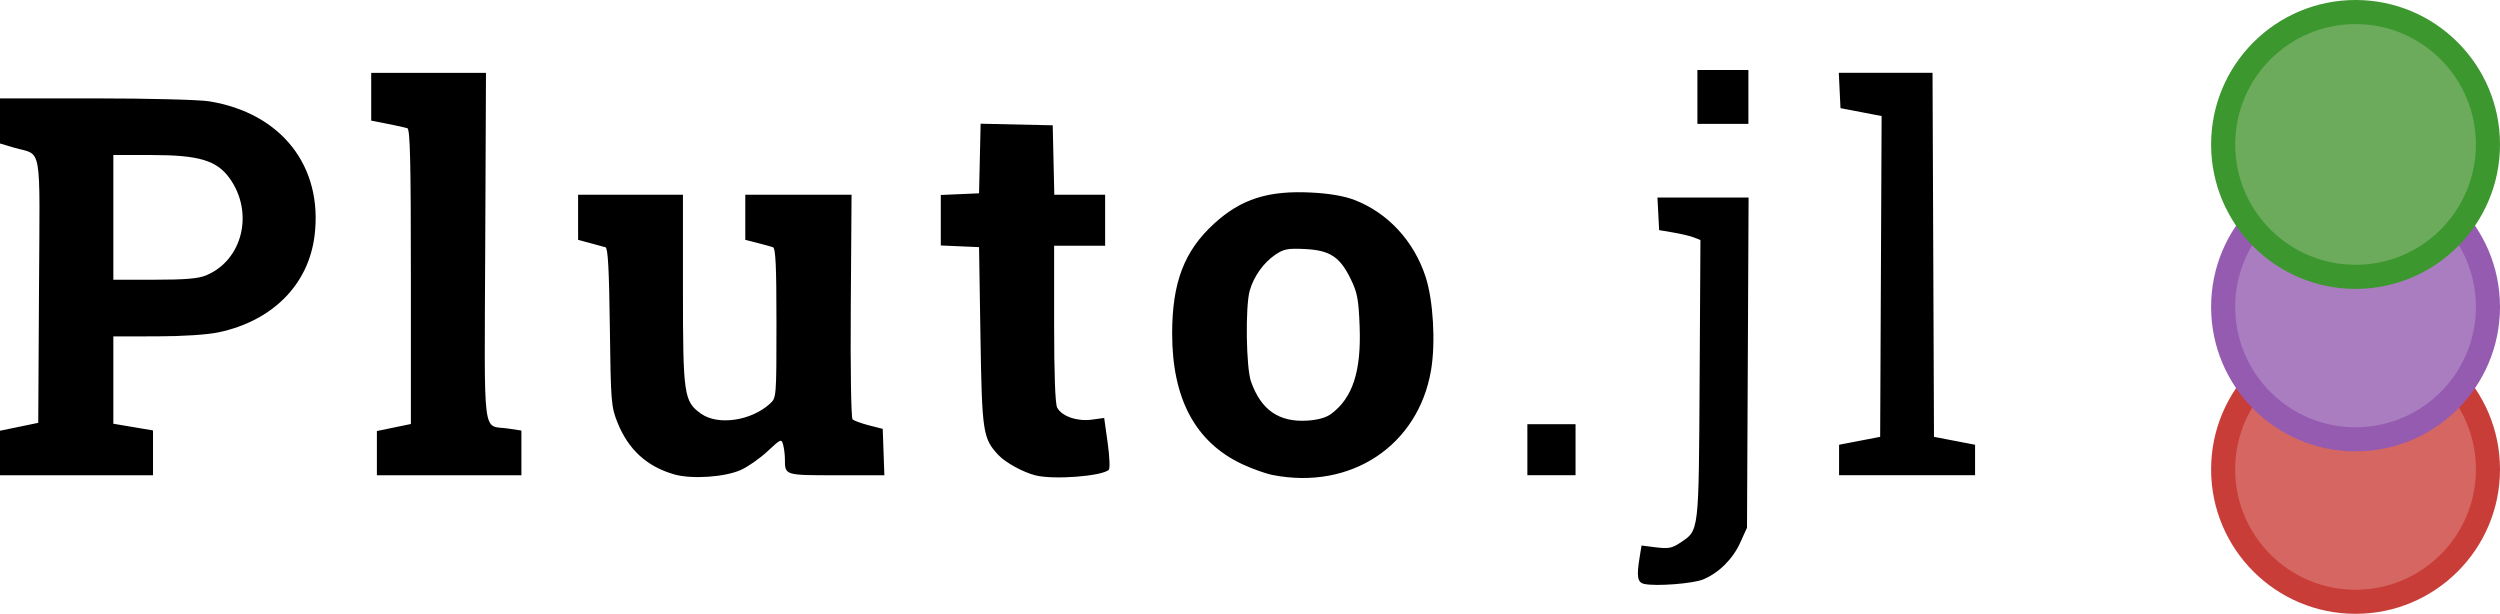
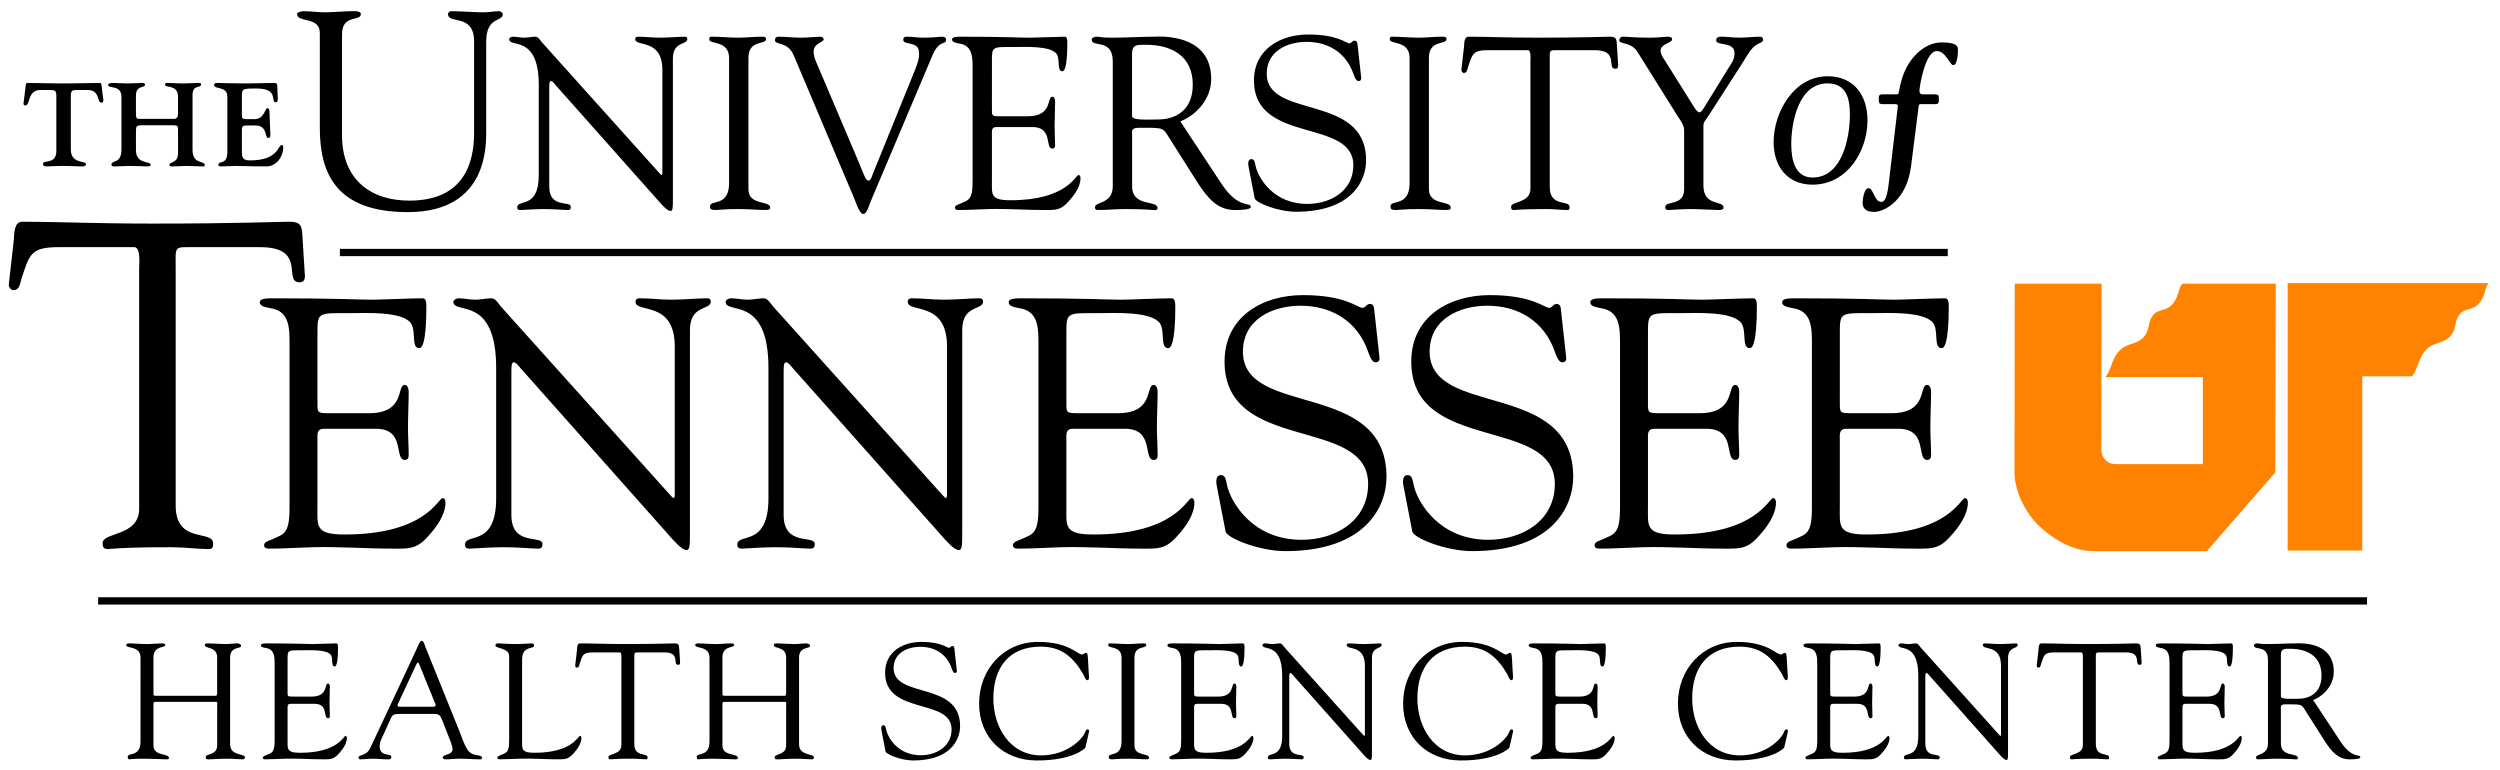
- <svg xmlns="http://www.w3.org/2000/svg" width="233.425mm" height="57.313mm" viewBox="0 0 233.425 57.313" version="1.1" id="svg8">
-   <defs id="defs2" />
-   <g id="layer1" transform="translate(-10.41325,-122.4326)">
-     <path style="fill:#000000;stroke-width:0.265" d="m 163.938,176.955 c -0.645,-0.142 -0.733,-0.679 -0.421,-2.568 l 0.168,-1.018 1.36,0.17 c 1.156,0.144 1.497,0.077 2.276,-0.447 1.744,-1.174 1.703,-0.819 1.786,-15.217 l 0.076,-13.032 -0.605,-0.238 c -0.333,-0.131 -1.2,-0.339 -1.928,-0.462 l -1.323,-0.223 -0.079,-1.521 -0.079,-1.521 h 4.255 4.255 l -0.074,15.412 -0.074,15.412 -0.629,1.391 c -0.691,1.528 -1.995,2.826 -3.448,3.434 -0.955,0.399 -4.426,0.669 -5.514,0.429 z M 73.371,166.727 c -2.551,-0.724 -4.299,-2.324 -5.31,-4.86 -0.583,-1.461 -0.62,-1.934 -0.707,-8.901 -0.067,-5.357 -0.177,-7.381 -0.404,-7.444 -0.172,-0.048 -0.818,-0.224 -1.436,-0.392 l -1.124,-0.305 v -2.106 -2.106 h 4.895 4.895 v 8.858 c 0,9.834 0.089,10.447 1.684,11.584 1.586,1.13 4.681,0.679 6.452,-0.94 0.589,-0.538 0.595,-0.624 0.595,-7.518 0,-5.343 -0.077,-7 -0.331,-7.085 -0.182,-0.061 -0.837,-0.24 -1.455,-0.399 l -1.124,-0.288 v -2.106 -2.106 l 4.961,-1e-4 4.961,-9e-5 -0.072,10.366 c -0.041,5.845 0.031,10.469 0.164,10.602 0.13,0.13 0.817,0.384 1.527,0.565 l 1.291,0.329 0.077,2.166 0.077,2.166 H 88.504 c -4.871,0 -4.797,0.024 -4.805,-1.543 -0.002,-0.388 -0.076,-0.977 -0.165,-1.307 -0.154,-0.576 -0.215,-0.551 -1.46,0.614 -0.715,0.668 -1.841,1.455 -2.503,1.748 -1.512,0.669 -4.574,0.871 -6.2,0.41 z m 33.747,0.095 c -1.159,-0.283 -2.824,-1.195 -3.493,-1.912 -1.439,-1.543 -1.524,-2.106 -1.666,-11.068 l -0.132,-8.334 -1.786,-0.078 -1.786,-0.078 v -2.357 -2.357 l 1.786,-0.078 1.786,-0.078 0.074,-3.249 0.074,-3.249 3.365,0.074 3.365,0.074 0.074,3.241 0.074,3.241 h 2.373 2.373 v 2.381 2.381 h -2.381 -2.381 v 7.293 c 0,4.719 0.101,7.482 0.286,7.828 0.431,0.805 1.871,1.304 3.226,1.118 l 1.162,-0.159 0.324,2.317 c 0.178,1.274 0.228,2.409 0.11,2.522 -0.624,0.6 -5.114,0.948 -6.828,0.529 z m 22.121,-0.038 c -0.639,-0.126 -1.911,-0.579 -2.826,-1.007 -4.38,-2.05 -6.556,-6.1 -6.556,-12.201 0,-4.764 1.124,-7.709 3.916,-10.261 2.524,-2.307 5.057,-3.114 9.106,-2.903 1.687,0.088 3.041,0.323 4.004,0.693 3.115,1.199 5.549,3.831 6.64,7.179 0.712,2.184 0.943,6.128 0.51,8.697 -1.191,7.062 -7.491,11.237 -14.794,9.802 z m 5.465,-5.708 c 2.008,-1.488 2.819,-3.977 2.658,-8.165 -0.098,-2.555 -0.213,-3.161 -0.842,-4.447 -1.006,-2.057 -1.941,-2.665 -4.266,-2.779 -1.599,-0.078 -1.979,-0.005 -2.773,0.534 -1.096,0.744 -2.018,2.043 -2.383,3.359 -0.418,1.505 -0.336,7.182 0.122,8.482 0.932,2.642 2.602,3.805 5.235,3.646 1.003,-0.061 1.773,-0.276 2.249,-0.629 z M 10.413,164.729 v -2.077 l 1.786,-0.37 1.786,-0.37 0.069,-12.359 c 0.078,-14.068 0.346,-12.539 -2.339,-13.337 l -1.302,-0.387 v -2.106 -2.106 l 8.93,0.002 c 4.911,0.001 9.683,0.124 10.603,0.274 6.741,1.094 10.641,6.069 9.837,12.55 -0.567,4.57 -3.923,7.95 -8.951,9.016 -1.073,0.227 -3.349,0.376 -5.801,0.379 l -4.035,0.005 v 4.077 4.077 l 1.852,0.312 1.852,0.312 v 2.093 2.093 H 17.557 10.413 Z M 29.667,148.14 c 3.417,-1.428 4.483,-5.892 2.169,-9.085 -1.197,-1.652 -2.875,-2.147 -7.277,-2.147 h -3.562 v 5.821 5.821 h 3.845 c 2.872,0 4.093,-0.104 4.825,-0.409 z m 15.936,16.602 v -2.064 l 1.587,-0.328 1.587,-0.328 v -13.756 c 0,-10.771 -0.072,-13.78 -0.331,-13.865 -0.182,-0.06 -1.015,-0.243 -1.852,-0.407 l -1.521,-0.299 v -2.23 -2.23 l 5.358,-5e-5 5.358,-4e-5 -0.07,16.26 c -0.079,18.365 -0.302,16.586 2.121,16.949 l 1.257,0.188 v 2.087 2.087 h -6.747 -6.747 z m 107.421,-0.318 v -2.381 h 2.249 2.249 v 2.381 2.381 h -2.249 -2.249 z m 29.104,0.958 v -1.423 l 1.918,-0.369 1.918,-0.369 0.068,-14.977 0.068,-14.977 -1.92,-0.368 -1.92,-0.368 -0.079,-1.649 -0.079,-1.649 h 4.376 4.376 l 0.068,16.994 0.068,16.994 1.918,0.369 1.918,0.369 v 1.423 1.423 h -6.35 -6.35 z m -13.229,-33.899 v -2.514 h 2.381 2.381 v 2.514 2.514 h -2.381 -2.381 z" id="path21" />
-     <g transform="matrix(1.126025,0,0,1.126025,-65.71215,-32.68431)" id="layer1-0">
-       <g transform="matrix(0.6654232,0,0,0.6654232,140.8825,87.13249)" id="g51">
-         <circle style="fill:#d66661;stroke:#c93d39;stroke-width:3" cx="183.41" cy="134.568" r="16.5" id="circle18" />
-         <circle style="fill:#aa7dc0;stroke:#945bb0;stroke-width:3" cx="183.41" cy="114.322" r="16.5" id="circle22" />
-         <circle style="fill:#6bab5b;stroke:#3b972e;stroke-width:3" cx="183.41" cy="94.077" r="16.5" id="circle20" />
-       </g>
-     </g>
+ <svg xmlns="http://www.w3.org/2000/svg" enable-background="new 0 234.5 612 200" xml:space="preserve" height="76.931" viewBox="0 234.5 250 76.931" width="250" version="1.1" y="0px" x="0px">
+   <g transform="matrix(.51547 0 0 .51547 .60442 114.26)">
+     <path d="m442.63 53.691v51.871h14.475v-33.797h9.66c1.213-1.615 1.141-3.195 2.424-4.812 1.58-2.02 3.784-1.315 5.219-3.232 1.011-1.347 0.542-2.705 1.615-4.004 1.166-1.403 2.571-0.512 4.006-2.422 1.1-1.579 0.805-2.796 1.615-3.603h-39.014zm-52.943 0.102-0.047 36.623c-0.008 4.269 2.786 8.438 4.402 10.018 2.017 2.018 6.157 5.246 10.861 5.246h22.049l13.283-15.264 0.08-36.623h-18.098c-0.807 0.807-0.585 2.096-1.686 3.672-1.433 1.91-2.837 1.021-4 2.422-1.073 1.296-0.603 2.656-1.609 4.002-1.436 1.913-3.598 1.208-5.211 3.228-1.288 1.613-1.216 3.19-2.426 4.807h18.898v16.877h-15.668c-1.298 0-2.345 0.142-3.231-0.807-0.68-0.728-0.807-1.427-0.805-2.422l0.059-31.779h-16.854z" transform="translate(0,234.5)" fill="#ff8200" />
+     <path d="m64.77 47.748h311.92-311.92zm-46.902 67.59h440.16-440.16z" transform="translate(0,234.5)" stroke="#000" stroke-width="1.412" fill="none" />
+     <path d="m67.475 0.928c-0.177 0-0.32 0.008-0.389 0.008-1.689 0-3.434 0.215-5.178 0.215-1.471 0-2.836-0.215-4.254-0.215-0.271 0-1.199 0.163-1.199 0.543 0 1.744 4.416 0.437 4.416 3.652v18.375c0 8.397 2.727 16.41 17.064 16.41 15.867 0 15.213-13.466 15.213-16.137v-16.9c0-5.02 3.217-3.819 3.217-5.348 0-0.326-0.434-0.596-0.707-0.596-0.981 0-1.964 0.215-3 0.215-2.126 0-4.251-0.215-6.379-0.215-0.163 0-0.545 0.271-0.545 0.543 0 2.074 5.07-0.217 5.07 5.346v17.664c0 6.435-2.345 13.195-12.596 13.195-7.359 0-13.029-3.982-13.029-12.705v-19.576c0-3.925 3.654-2.396 3.654-3.924 0-0.49-0.83-0.551-1.359-0.551zm185.16 4.527c-5.462 0-10.543 2.899-10.543 8.93 0 12.395 19.279 7.266 19.279 16.432 0 4.987-4.414 7.504-8.924 7.504-6.556 0-9.404-4.938-9.977-7.121-0.237-1-0.237-1.566-0.898-1.566-0.479 0-0.713 0.521-0.527 1.473l1.191 6.123c0.189 0.856 4.513 2.611 8.023 2.611 10.783 0 13.588-5.981 13.588-9.971 0-13.109-19.281-7.883-19.281-16.812 0-4.37 3.988-6.174 7.736-6.174 4.185 0 7.648 2.089 9.07 6.174 0.144 0.424 0.477 1.424 0.996 1.424 0.479 0 0.573-0.333 0.523-0.713l-0.713-6.459c-0.045-0.522-0.283-0.664-0.568-0.664-0.475 0-0.57 0.521-0.998 0.521-0.663 0-2.232-1.711-7.979-1.711zm-29.396 0.406c-0.359 0.008-0.607 0.023-0.701 0.023-2.469 0-5.176 0.189-7.932 0.189-2.423 0-2.181-0.189-3.041-0.189-0.567 0-0.949 0.285-0.949 0.572 0 1.614 4.086-0.333 4.086 4.225v24.174c0 3.608-3.469 2.942-3.469 4.131 0 0.285 0.19 0.521 0.477 0.521 1.804 0 3.608-0.188 5.412-0.188 3.944 0 5.035 0.188 5.465 0.188 0.377 0 0.805 0.096 0.805-0.379 0-1.616-4.939-0.143-4.939-4.227v-10.02c0-0.476-0.282-1.33 1.236-1.33 5.318 0 4.608-0.145 6.316 2.514l5.271 8.315c1.804 2.707 3.657 5.127 7.127 5.127 0.425 0 3.084-0 3.084-0.57 0-1.141-2.328 0.619-5.746-4.607l-7.93-12.014c3.321-1.331 5.984-4.511 5.984-8.217 0-8.019-8.04-8.295-10.557-8.238zm109.52 0.021c-0.521 0-0.998 0.097-0.998 0.715 0 1.138 3.562 0.141 3.562 2.469 0 1.282-0.664 2.089-0.998 2.611l-4.889 7.932c-0.381 0.618-0.669 0.949-0.902 0.949-0.287 0-0.571-0.284-0.951-0.854l-5.744-9.166c-0.287-0.43-0.857-1.188-0.857-1.949 0-1.376 2.231-1.425 2.231-2.231 0-0.428-0.563-0.475-0.902-0.475-0.471 0-1.755 0.189-3.32 0.189-3.233 0-4.131-0.189-5.414-0.189-0.331 0-0.619 0.38-0.619 0.713 0 0.807 2.332 0.238 3.562 2.279l7.928 12.68c0.381 0.573 1.094 1.522 1.094 2.422v11.494c0 3.374-3.658 2.136-3.658 3.465 0 0.523 0.287 0.57 0.713 0.57s2.137-0.188 4.275-0.188c1.756 0 4.512 0.188 5.225 0.188 0.662 0 1.09-0.047 1.09-0.477 0-1.471-3.897-0.139-3.897-4.271v-11.637c0-0.712 0.383-0.948 1.141-2.139l6.648-10.352c0.762-1.186 1.378-2.516 2.662-3.277 0.331-0.191 1.141-0.378 1.141-0.9 0-0.239-0.239-0.572-0.523-0.572-1.374 0-2.754 0.189-4.129 0.189-1.141 0-2.331-0.189-3.469-0.189zm-234.45 0.002c-0.237 0-0.709 0.19-0.709 0.475 0 1.758 5.746-0.998 5.746 8.883v17.525h-0.002c0 6.646-4.178 4.557-4.178 6.219 0 0.237 0.045 0.521 0.615 0.521 0.331 0 2.803-0.188 4.463-0.188 2.328 0 3.659 0.188 4.797 0.188 0.476 0 0.523-0.378 0.523-0.615 0-1.282-4.18 0.379-4.18-3.894v-19.426c0-0.947 0.144-1.09 0.33-1.09 0.336 0 0.906 0.804 1 0.9l20.42 22.988c0.997 1.091 1.474 1.328 1.805 1.328 0.381 0 0.428-0.666 0.428-2.043v-27.496c0-3.466 2.801-2.612 2.801-3.846 0-0.287-0.19-0.43-0.475-0.43-1.14 0-3.184 0.189-4.793 0.189-1.522 0-2.899-0.189-4.326-0.189-0.282 0-0.52 0.142-0.52 0.475 0 1.568 5.271-0.235 5.271 5.984v19.854c0 0.379-0.048 0.52-0.143 0.52-0.096 0-0.283-0.188-0.568-0.52l-22.65-25.22c-0.285-0.333-0.715-1.094-1.236-1.094-0.712 0-1.472 0.189-2.184 0.189-0.761 0-1.471-0.189-2.234-0.189zm38.586 0c-0.379 0-0.473 0.094-0.473 0.521 0 1.043 3.795 0.095 3.846 3.562v24.316h0.002c0 4.702-3.705 3.135-3.705 4.514 0 0.474 0.144 0.709 0.996 0.709 0.667 0 1.663-0.188 4.561-0.188 2.041 0 4.083 0.188 5.176 0.188 0.807 0 0.947-0.141 0.947-0.477 0-1.423-4.225-0.331-4.225-3.559v-25.502c0-3.562 3.42-2.471 3.42-3.611 0-0.379-0.144-0.475-0.904-0.475-1.473 0-2.944 0.189-4.414 0.189-1.758 0-3.471-0.189-5.227-0.189zm37.871 0c-0.473 0-0.713 0.141-0.713 0.617 0 1.092 3.039 0.19 3.039 2.375 0.19 0.997-0.382 2.518-0.662 3.228l-8.268 20.377c-0.235 0.568-0.382 1.326-0.852 1.326-0.524 0-0.858-1.092-1.902-3.609l-8.309-19.564c-0.19-0.429-0.43-1.186-0.43-1.852 0-1.708 1.995-1.758 1.949-2.422 0-0.285-0.381-0.475-0.666-0.475-0.667 0-2.471 0.189-3.754 0.189-1.424 0-2.897-0.189-4.369-0.189-0.426 0-0.66 0.239-0.66 0.666 0 1.043 2.468 0.142 3.656 2.992l11.729 27.734c0.425 0.997 0.998 2.99 1.754 2.99 0.715 0 1.047-1.568 1.568-2.756l11.83-27.971c1.331-3.183 2.66-1.995 2.66-3.041 0-0.427-0.285-0.617-0.807-0.617-0.668 0-1.378 0.189-3.658 0.189-1.044 0-2.089-0.189-3.135-0.189zm10.416 0c-1.376 0-1.662 0.19-1.662 0.572 0 0.568 1.045 0.666 1.424 0.76 2.567 0.379 2.566 2.658 2.566 4.795v21.656c0 2.229-0.096 3.562-1.33 4.133-1.519 0.761-1.998 0.663-2.092 1.23 0 0.381 0.284 0.477 0.711 0.477 1.901 0 3.894-0.14 5.795-0.188 3.611-0.097 7.219 0.188 10.83 0.188 2.091 0 3.134 0.097 4.65-1.613 1.142-1.236 2.375-2.897 2.375-4.606 0-0.096-0.048-0.572-0.381-0.572-0.616 0-2.234 4.893-13.201 4.893-3.988 0-3.609-1.139-3.609-3.941v-8.738c0-0.714-0.143-1.522 0.859-1.522h7.023c3.992 0 2.375 4.182 3.846 4.182 0.337 0 0.529-0.189 0.529-0.619 0-1.282-0.098-2.518-0.098-3.754 0-1.517 0.098-3.131 0.098-4.795 0-0.379-0.147-0.902-0.529-0.902-1.138 0 0.146 3.799-4.793 3.799h-5.129c-1.901 0-1.807 0.002-1.807-1.611l0.002-8.836c0-3.181-0.095-2.99 4.465-2.99 1.898 0 6.838-0.287 8.072 1.326 0.763 1.094-0.001 3.375 1.139 3.375 0.285 0 0.953-0.38 0.953-5.652 0-0.57-0.095-1.045-0.477-1.045-1.471 0-5.84 0.189-6.789 0.189-1.997 0-4.468-0.189-13.441-0.189zm83.73 0c-0.38 0-0.475 0.094-0.475 0.521 0 1.043 3.799 0.095 3.846 3.562v24.316c0 4.702-3.705 3.135-3.705 4.514 0 0.474 0.146 0.709 1 0.709 0.664 0 1.659-0.188 4.559-0.188 2.043 0 4.087 0.188 5.18 0.188 0.806 0 0.945-0.141 0.945-0.477 0-1.423-4.227-0.331-4.227-3.559v-25.502c0-3.562 3.418-2.471 3.418-3.611 0-0.379-0.139-0.475-0.902-0.475-1.471 0-2.94 0.189-4.414 0.189-1.758 0-3.465-0.189-5.225-0.189zm14.793 0c-0.854 0-0.809 1.282-0.854 1.852l-0.521 4.607c0 0.239 0.192 0.572 0.477 0.572 0.617 0 0.664-0.62 0.807-1.096 0.855-2.613 0.95-3.322 3.894-3.322h7.742c0.661 0.049 0.477 1.853 0.477 2.184v24.697h-0.002c0 2.847-3.752 2.374-3.752 3.514 0 0.476 0.138 0.615 0.564 0.615 0.287 0 1.192-0.188 6.51-0.188 1.377 0 2.709 0.188 3.848 0.188 0.476 0 0.426-0.428 0.426-0.57 0-1.474-3.846 0.095-3.846-3.893v-24.221c0-2.517-0.235-2.328 1.898-2.328h6.795c4.844 0 2.276 3.609 4.035 3.609 0.618 0 0.567-0.57 0.521-1.043l-0.238-3.799c-0.048-1.094-0.283-1.379-1.377-1.379-0.949 0-5.321 0.189-13.914 0.189-6.127 0-9.782-0.189-13.49-0.189zm91.809 1.105c-3.475 0-6.499 3.209-7.619 6.758-0.819 2.573-0.554 3.316-1.041 3.316h-2.799c-0.747 0-0.748 0.299-0.748 0.973 0 0.561 0.001 0.934 0.748 0.934h2.461c0.296 0 0.521 0.075 0.484 0.447l-1.791 15.191c-0.375 2.912-0.896 3.322-1.42 3.322-1.38 0-1.455-2.652-2.498-2.652-0.825 0-1.121 2.169-1.121 2.84 0 1.046 0.633 1.756 2.238 1.756 1.791 0 6.31-2.018 7.164-8.922l1.43-11.239c0.035-0.37 0.035-0.744 0.371-0.744h2.844v0.002h0.002c0.745 0 0.744-0.373 0.744-0.934 0-0.674 0.001-0.973-0.744-0.973h-2.504c-0.298 0-0.52-0.295-0.52-0.594 0-1.043 1.149-7.801 3.353-7.801 1.791 0 2.499 2.727 3.211 2.727 0.784 0 0.898-2.131 0.898-2.766 0-0.634 0.22-1.641-3.137-1.641zm-154.36 0.461c4.654 0 9.068 1.945 9.068 7.74 0 5.89-4.555 6.746-6.598 6.746-2.233 0-5.182 0.239-5.182-0.666v-12.064c0-1.85 0.999-1.756 2.711-1.756zm132.22 6.107c-6.555 0-10.469 7.008-10.469 12.777 0 4.691 2.642 8.252 7.557 8.252 6.693 0 10.654-6.446 10.654-12.502 0-4.827-2.635-8.527-7.742-8.527zm-322 1.296c-0.319 0-0.525-0.047-0.525 0.367 0 0.662 2.516-0.16 2.516 2.356v3.225c0 0.502-0.137 1.027-0.801 1.027h-6.791c-0.48 0-0.572-0.296-0.572-0.912v-3.637c0-2.036 1.762-1.372 1.762-2.084 0-0.225-0.208-0.34-0.527-0.34-0.662 0-1.575 0.092-2.947 0.092-1.191 0-1.875-0.092-2.561-0.092-0.437 0-1.125 0.02-1.125 0.365 0 0.869 2.586-0.137 2.586 2.357v10.199c0 2.835-1.941 2.011-1.941 2.926 0 0.299 0.227 0.344 0.5 0.344 1.144 0 2.103-0.092 3.066-0.092 1.646 0 2.402 0.092 3.338 0.092 0.733 0 0.684-0.183 0.684-0.32 0-0.824-2.834 0.001-2.834-2.836v-3.59c0-1.006 0.067-1.234 1.123-1.234h6.104c1.006 0 0.938 0.25 0.938 1.211v4.117c0 2.219-1.668 1.598-1.668 2.398 0 0.161 0.138 0.254 0.455 0.254 1.168 0 2.06-0.092 2.885-0.092 0.936 0 2.285 0.092 3.041 0.092 0.297 0 0.48 0.021 0.48-0.275 0-0.892-2.381-0.045-2.381-2.951v-10.566c0-2.239 1.648-1.254 1.648-2.125 0-0.205-0.091-0.275-0.48-0.275-0.983 0-1.829 0.092-3.022 0.092-1.416 0-2.011-0.092-2.949-0.092zm9.48 0c-0.32 0-0.504 0.184-0.504 0.391 0 0.914 2.584 0.182 2.584 2.238v10.703c0 2.788-1.738 1.556-1.738 2.606 0 0.141 0.139 0.252 0.438 0.252 1.257 0 2.218-0.092 2.928-0.092 1.14 0 2.512 0.092 5.99 0.092 1.875 0 3.223-1.873 3.223-3.658 0-0.435-0.16-0.502-0.252-0.502-0.869 0-0.547 2.996-6.219 2.996-1.646 0-1.553-0.823-1.553-2.244v-2.926c0-1.326-0.092-1.602 0.961-1.602h1.691c2.376 0 1.736 2.426 2.467 2.426 0.549 0 0.412-0.824 0.389-1.123l-0.16-4.067c-0.021-0.619-0.273-0.572-0.434-0.572-0.46 0-0.524 2.103-2.492 2.103h-1.441c-0.981 0-0.98-0.16-0.98-1.143v-3.201h-0.002c0-1.579 0.091-1.6 2.856-1.6 4.413 0 2.631 2.674 3.705 2.674 0.526 0 0.412-0.755 0.389-1.051l-0.09-2.266c0-0.205-0.16-0.434-0.459-0.434-2.011 0-3.589 0.092-5.213 0.092-3.5 0-5.143-0.092-6.082-0.092zm-36.678 0.002c-0.341 0-0.341 0.319-0.365 0.547l-0.367 3.019c-0.045 0.296-0.181 0.799 0.299 0.799 1.028 0 0.341-2.994 2.924-2.994h1.924c0.938 0 1.166 0.112 1.166 1.211v10.609c0 2.724-2.584 1.624-2.584 2.516 0 0.503 0.391 0.482 0.799 0.482 0.915 0 1.672-0.092 3.203-0.092 1.533 0 2.286 0.092 3.201 0.092 0.662 0 1.119 0.07 1.119-0.482 0-0.639-2.926 0.024-2.926-2.787v-10.338c0-1.099 0.229-1.211 1.166-1.211h1.941c2.632-0.092 1.901 2.447 2.812 2.447 0.595 0 0.346-0.89 0.299-1.166l-0.252-2.106c-0.021-0.228-0.021-0.547-0.363-0.547-2.128 0-3.66 0.092-6.998 0.092-3.339 0-4.87-0.092-6.998-0.092zm349.16 0.086c3.587 0 4.367 2.752 4.367 6.031 0 4.526-1.494 12.229-7.236 12.229-3.477 0-4.139-3.551-4.139-6.449 0-4.432 1.499-11.811 7.008-11.811zm-350.21 26.836c-1.614 0-1.522 2.424-1.613 3.5l-0.986 8.699c0 0.446 0.358 1.076 0.896 1.076 1.167 0 1.257-1.165 1.525-2.061 1.614-4.937 1.794-6.283 7.356-6.283h14.621c1.252 0.092 0.896 3.499 0.896 4.127v46.643h0.002c0 5.382-7.086 4.487-7.086 6.641 0 0.896 0.267 1.164 1.074 1.164 0.54 0 2.242-0.361 12.291-0.361 2.599 0 5.112 0.361 7.266 0.361 0.896 0 0.807-0.806 0.807-1.074 0-2.781-7.266 0.179-7.266-7.357v-45.744c0-4.755-0.45-4.396 3.588-4.396h12.824c9.152 0 4.307 6.816 7.625 6.816 1.166 0 1.076-1.075 0.986-1.971l-0.447-7.178c-0.092-2.062-0.541-2.602-2.603-2.602-1.793 0-10.043 0.361-26.281 0.361-11.569 0-18.476-0.361-25.475-0.361zm248.49 14.235c-7.888 0-15.229 4.186-15.229 12.896 0 17.906 27.854 10.496 27.854 23.736 0 7.203-6.378 10.838-12.898 10.838-9.467 0-13.582-7.134-14.402-10.289-0.344-1.441-0.344-2.264-1.305-2.264-0.687 0-1.028 0.755-0.754 2.127l1.713 8.85c0.273 1.232 6.517 3.772 11.592 3.772 15.571 0 19.619-8.644 19.619-14.404 0-18.934-27.854-11.39-27.854-24.285 0-6.312 5.763-8.916 11.182-8.916 6.04 0 11.049 3.014 13.105 8.916 0.206 0.618 0.686 2.061 1.44 2.061 0.688 0 0.824-0.479 0.758-1.029l-1.031-9.332c-0.068-0.753-0.409-0.961-0.82-0.961-0.686 0-0.827 0.756-1.441 0.756-0.961 0-3.225-2.471-11.527-2.471zm36.225 0c-7.889 0-15.23 4.186-15.23 12.896 0 17.906 27.85 10.496 27.85 23.736 0 7.203-6.378 10.838-12.895 10.838-9.467 0-13.584-7.134-14.406-10.289-0.34-1.441-0.34-2.264-1.303-2.264-0.687 0-1.029 0.755-0.754 2.127l1.715 8.85c0.271 1.232 6.514 3.772 11.59 3.772 15.571 0 19.619-8.644 19.619-14.404 0-18.934-27.85-11.39-27.85-24.285 0-6.312 5.763-8.916 11.18-8.916 6.034 0 11.047 3.014 13.102 8.916 0.21 0.618 0.687 2.061 1.44 2.061 0.688 0 0.825-0.479 0.756-1.029l-1.027-9.332c-0.068-0.753-0.412-0.961-0.824-0.961-0.687 0-0.82 0.756-1.439 0.756-0.958 0-3.225-2.471-11.521-2.471zm-200.03 0.617c-0.342 0-1.031 0.275-1.031 0.686 0 2.54 8.301-1.441 8.301 12.828l0.002 25.314c0 9.603-6.037 6.584-6.037 8.984 0 0.344 0.068 0.756 0.893 0.756 0.478 0 4.047-0.275 6.447-0.275 3.363 0 5.282 0.275 6.93 0.275 0.688 0 0.754-0.549 0.754-0.893 0-1.854-6.035 0.55-6.035-5.623v-28.059c0-1.372 0.204-1.576 0.48-1.576 0.48 0 1.298 1.163 1.44 1.303l29.498 33.199c1.44 1.578 2.126 1.924 2.606 1.924 0.552 0 0.617-0.964 0.617-2.951v-39.719c0-5.008 4.047-3.774 4.047-5.557 0-0.411-0.273-0.617-0.684-0.617-1.648 0-4.597 0.273-6.93 0.273-2.194 0-4.186-0.273-6.244-0.273-0.409 0-0.752 0.205-0.752 0.684 0 2.264 7.613-0.344 7.613 8.646v28.672c0 0.549-0.066 0.756-0.205 0.756-0.139 0-0.413-0.275-0.824-0.756l-32.715-36.42c-0.412-0.48-1.027-1.578-1.783-1.578-1.029 0-2.129 0.273-3.156 0.273-1.096 0-2.125-0.273-3.223-0.273zm52.82 0c-0.34 0-1.029 0.275-1.029 0.686 0 2.54 8.303-1.441 8.303 12.828v25.314c0 9.603-6.039 6.584-6.039 8.984 0 0.344 0.07 0.756 0.893 0.756 0.48 0 4.044-0.275 6.449-0.275 3.36 0 5.282 0.275 6.93 0.275 0.686 0 0.754-0.549 0.754-0.893 0-1.854-6.039 0.55-6.039-5.623v-28.059c0-1.372 0.207-1.576 0.48-1.576 0.48 0 1.304 1.163 1.44 1.303l29.498 33.199c1.441 1.578 2.124 1.924 2.606 1.924 0.549 0 0.619-0.964 0.619-2.951v-39.719c0-5.008 4.051-3.774 4.051-5.557 0-0.411-0.274-0.617-0.686-0.617-1.646 0-4.602 0.273-6.932 0.273-2.197 0-4.185-0.273-6.242-0.273-0.412 0-0.756 0.205-0.756 0.684 0 2.264 7.615-0.344 7.615 8.646v28.672c0 0.549-0.07 0.756-0.205 0.756-0.138 0-0.412-0.275-0.826-0.756l-32.71-36.42c-0.411-0.48-1.032-1.578-1.783-1.578-1.029 0-2.128 0.273-3.158 0.273-1.097 0-2.123-0.273-3.223-0.273zm-88.996 0.002c-1.989 0-2.402 0.273-2.402 0.82 0 0.825 1.51 0.963 2.057 1.098 3.705 0.55 3.705 3.843 3.705 6.93v31.281c0 3.225-0.137 5.146-1.92 5.967-2.197 1.099-2.882 0.964-3.018 1.783 0 0.55 0.409 0.688 1.027 0.688 2.744 0 5.626-0.206 8.371-0.275 5.212-0.136 10.425 0.275 15.639 0.275 3.018 0 4.528 0.139 6.723-2.332 1.648-1.783 3.432-4.183 3.432-6.65 0-0.141-0.069-0.826-0.549-0.826-0.892 0-3.224 7.064-19.07 7.064-5.762 0-5.217-1.645-5.217-5.691v-12.623c0-1.029-0.207-2.193 1.236-2.193h10.154c5.759 0 3.429 6.037 5.555 6.037 0.481 0 0.754-0.276 0.754-0.893 0-1.853-0.135-3.638-0.135-5.422 0-2.195 0.135-4.527 0.135-6.926 0-0.549-0.205-1.307-0.754-1.307-1.647 0 0.206 5.488-6.926 5.488h-7.414c-2.741 0-2.606 0.001-2.606-2.332v-12.76h0.002c0-4.594-0.136-4.322 6.449-4.322 2.744 0 9.879-0.411 11.662 1.922 1.099 1.579 0 4.871 1.648 4.871 0.411 0 1.371-0.549 1.371-8.164 0-0.823-0.136-1.508-0.688-1.508-2.126 0-8.437 0.273-9.809 0.273-2.88 0-6.449-0.273-19.414-0.273zm145.29 0c-1.99 0-2.402 0.273-2.402 0.82 0 0.825 1.507 0.963 2.059 1.098 3.702 0.55 3.703 3.843 3.703 6.93v31.281c0 3.225-0.136 5.146-1.922 5.967-2.192 1.099-2.88 0.964-3.018 1.783 0 0.55 0.414 0.688 1.029 0.688 2.745 0 5.623-0.206 8.367-0.275 5.215-0.136 10.429 0.275 15.641 0.275 3.02 0 4.528 0.139 6.725-2.332 1.648-1.783 3.43-4.183 3.43-6.65 0-0.141-0.066-0.826-0.547-0.826-0.892 0-3.227 7.064-19.074 7.064-5.76 0-5.213-1.645-5.213-5.691v-12.623c0-1.029-0.205-2.193 1.236-2.193h10.15c5.762 0 3.431 6.037 5.557 6.037 0.48 0 0.756-0.276 0.756-0.893 0-1.853-0.139-3.638-0.139-5.422 0-2.195 0.139-4.527 0.139-6.926 0-0.549-0.208-1.307-0.756-1.307-1.646 0 0.205 5.488-6.93 5.488h-7.404c-2.744 0-2.609 0.001-2.609-2.332v-12.76c0-4.594-0.136-4.322 6.449-4.322 2.744 0 9.878-0.411 11.662 1.922 1.097 1.579 0 4.871 1.647 4.871 0.411 0 1.377-0.549 1.377-8.164 0-0.823-0.141-1.508-0.693-1.508-2.126 0-8.433 0.273-9.805 0.273-2.882 0-6.449-0.273-19.414-0.273zm112.82 0c-1.987 0-2.398 0.273-2.398 0.82 0 0.825 1.509 0.963 2.059 1.098 3.701 0.55 3.701 3.843 3.701 6.93v31.281c0 3.225-0.136 5.146-1.918 5.967-2.192 1.099-2.882 0.964-3.019 1.783 0 0.55 0.412 0.688 1.029 0.688 2.744 0 5.623-0.206 8.367-0.275 5.213-0.136 10.426 0.275 15.639 0.275 3.021 0 4.532 0.139 6.729-2.332 1.646-1.783 3.43-4.183 3.43-6.65 0-0.141-0.068-0.826-0.549-0.826-0.894 0-3.224 7.064-19.072 7.064-5.762 0-5.213-1.645-5.213-5.691v-12.623c0-1.029-0.206-2.193 1.232-2.193h10.152c5.762 0 3.429 6.037 5.557 6.037 0.479 0 0.758-0.276 0.758-0.893 0-1.853-0.137-3.638-0.137-5.422 0-2.195 0.137-4.527 0.137-6.926 0-0.549-0.21-1.307-0.758-1.307-1.646 0 0.204 5.488-6.93 5.488h-7.408c-2.74 0-2.606 0.001-2.606-2.332v-12.76h0.002c0-4.594-0.137-4.322 6.447-4.322 2.741 0 9.878-0.411 11.658 1.922 1.104 1.579 0 4.871 1.65 4.871 0.411 0 1.373-0.549 1.373-8.164 0-0.823-0.136-1.508-0.688-1.508-2.125 0-8.441 0.273-9.812 0.273-2.88 0-6.447-0.273-19.412-0.273zm37.227 0c-1.991 0-2.402 0.273-2.402 0.82 0 0.825 1.512 0.963 2.059 1.098 3.705 0.55 3.705 3.843 3.705 6.93v31.281c0 3.225-0.138 5.146-1.922 5.967-2.194 1.099-2.879 0.964-3.018 1.783 0 0.55 0.41 0.688 1.025 0.688 2.745 0 5.626-0.206 8.371-0.275 5.212-0.136 10.425 0.275 15.643 0.275 3.019 0 4.527 0.139 6.723-2.332 1.646-1.783 3.434-4.183 3.434-6.65 0-0.141-0.073-0.826-0.553-0.826-0.891 0-3.222 7.064-19.072 7.064-5.76 0-5.215-1.645-5.215-5.691v-12.623c0-1.029-0.205-2.193 1.236-2.193h10.15c5.766 0 3.432 6.037 5.561 6.037 0.479 0 0.756-0.276 0.756-0.893 0-1.853-0.141-3.638-0.141-5.422 0-2.195 0.141-4.527 0.141-6.926 0-0.549-0.206-1.307-0.756-1.307-1.647 0 0.204 5.488-6.936 5.488h-7.402c-2.744 0-2.609 0.001-2.609-2.332l0.002-12.76c0-4.594-0.136-4.322 6.449-4.322 2.744 0 9.883-0.411 11.664 1.922 1.099 1.579 0 4.871 1.647 4.871 0.411 0 1.371-0.549 1.371-8.164 0-0.823-0.141-1.508-0.688-1.508-2.127 0-8.438 0.273-9.811 0.273-2.883 0-6.447-0.273-19.412-0.273zm-266.29 66.437c-0.414 0-0.509 0.51-2.385 4.512l-7.594 16.203c-0.825 1.811-2.318 1.272-2.318 1.938 0 0.191 0.096 0.35 0.287 0.35 0.825 0 1.682-0.123 2.541-0.123 0.889 0 1.779 0.123 2.668 0.123 0.411 0 0.857 0.099 0.857-0.475 0-0.826-2.256 0.125-2.256-2.098 0-0.414 0.129-0.889 0.223-1.113l2.033-4.447c0.317-0.667 0.89-0.668 1.494-0.668h6.99c0.889 0 1.079 0.48 1.397 1.211l1.02 2.602c0.317 0.859 0.982 2.322 0.982 3.018 0 1.209-1.908 0.892-1.908 1.654 0 0.316 0.508 0.314 0.699 0.314 0.859 0 1.716-0.123 2.576-0.123 1.301 0 2.605 0.123 3.906 0.123 0.225 0 0.443-0 0.443-0.285 0-0.795-1.843-0.093-2.797-1.557-0.729-1.11-1.11-2.444-1.588-3.623l-6.604-16.35c-0.094-0.252-0.317-1.174-0.666-1.174zm96.904 0.223c-3.654 0-7.053 1.939-7.053 5.975 0 8.291 12.9 4.859 12.9 10.992 0 3.336-2.957 5.019-5.975 5.019-4.385 0-6.291-3.305-6.672-4.768-0.161-0.666-0.161-1.045-0.604-1.045-0.318 0-0.476 0.346-0.35 0.982l0.793 4.098c0.129 0.572 3.021 1.748 5.371 1.748 7.212 0 9.088-4.002 9.088-6.672 0-8.768-12.898-5.274-12.898-11.248 0-2.921 2.668-4.131 5.178-4.131 2.797 0 5.116 1.399 6.07 4.131 0.094 0.286 0.317 0.953 0.666 0.953 0.317 0 0.38-0.221 0.348-0.477l-0.477-4.32c-0.03-0.35-0.188-0.443-0.379-0.443-0.32 0-0.383 0.348-0.668 0.348-0.446 0-1.495-1.143-5.34-1.143zm22.621 0c-6.702 0.002-11.436 5.369-11.436 11.945 0 6.578 4.671 11.057 11.184 11.057 7.147 0 9.405-2.383 9.438-2.51l0.729-3.18c0.03-0.155-0.126-0.348-0.287-0.348-0.191 0-0.381 0.191-0.443 0.414-0.476 1.459-3.59 4.637-8.58 4.637-6.1 0-9.275-5.527-9.275-11.057 0-5.907 2.985-10.037 9.18-10.037 4.098 0 6.355 2.063 8.324 5.465 0.127 0.221 0.351 1.045 0.732 1.045 0.54 0 0.252-1.046 0.188-2.731-0.092-2.064-0.092-2.574-0.443-2.574-0.317 0-0.508 0.32-0.764 0.32-0.919 0-2.571-2.447-8.545-2.447zm82.258 0c-6.704 0.002-11.439 5.369-11.439 11.945 0 6.578 4.673 11.057 11.184 11.057 7.15 0 9.405-2.383 9.438-2.51l0.732-3.18c0.031-0.155-0.127-0.348-0.285-0.348-0.189 0-0.383 0.191-0.447 0.414-0.475 1.459-3.589 4.637-8.574 4.637-6.102 0-9.279-5.527-9.279-11.057 0-5.907 2.989-10.037 9.184-10.037 4.102 0 6.354 2.063 8.324 5.465 0.126 0.221 0.349 1.045 0.729 1.045 0.54 0 0.257-1.046 0.191-2.731-0.098-2.064-0.098-2.574-0.443-2.574-0.316 0-0.509 0.32-0.764 0.32-0.922 0-2.574-2.447-8.549-2.447zm53.316 0c-6.71 0.002-11.441 5.369-11.441 11.945 0 6.578 4.668 11.057 11.186 11.057 7.146 0 9.404-2.383 9.436-2.51l0.732-3.18c0.029-0.155-0.13-0.348-0.287-0.348-0.191 0-0.381 0.191-0.445 0.414-0.477 1.459-3.589 4.637-8.578 4.637-6.102 0-9.277-5.527-9.277-11.057 0-5.907 2.986-10.037 9.186-10.037 4.098 0 6.354 2.063 8.324 5.465 0.126 0.221 0.348 1.045 0.729 1.045 0.542 0 0.254-1.046 0.189-2.731-0.095-2.064-0.095-2.574-0.445-2.574-0.317 0-0.507 0.32-0.76 0.32-0.922 0-2.575-2.447-8.547-2.447zm108.74 0.273c-0.241 0.005-0.405 0.016-0.469 0.016-1.65 0-3.467 0.125-5.307 0.125-1.621 0-1.463-0.125-2.035-0.125-0.381 0-0.637 0.19-0.637 0.379 0 1.081 2.732-0.224 2.732 2.826v16.172c0 2.416-2.316 1.969-2.316 2.764 0 0.191 0.127 0.35 0.318 0.35 1.204 0 2.411-0.123 3.619-0.123 2.637 0 3.366 0.123 3.65 0.123 0.256 0 0.543 0.063 0.543-0.252 0-1.08-3.305-0.099-3.305-2.828v-6.705c0-0.315-0.191-0.887 0.824-0.887 3.56 0 3.084-0.097 4.225 1.682l3.529 5.559c1.209 1.812 2.444 3.434 4.766 3.434 0.286 0 2.064 0 2.064-0.379 0-0.767-1.557 0.409-3.844-3.082l-5.305-8.041c2.223-0.889 4.004-3.019 4.004-5.496 0-5.365-5.374-5.548-7.059-5.51zm-405.41 0.016c-0.478 0-0.541 0.156-0.541 0.348 0 0.732 2.385 0.189 2.385 2.383v6.514c0 0.126 0.063 0.922-0.256 0.922h-11.623c-0.478 0-0.479-0.125-0.479-0.57v-6.863c0-2.383 2.287-1.78 2.287-2.414 0-0.127-0.063-0.316-0.604-0.316-0.985 0-1.969 0.127-2.955 0.127-1.174 0-2.318-0.127-3.494-0.127-0.253 0-0.508 0.062-0.508 0.348 0 0.699 2.733 0.064 2.766 2.383l-0.002 16.264c0 3.143-2.478 2.098-2.478 3.019 0 0.316 0.095 0.475 0.35 0.475 0.127 0 0.478-0.123 2.732-0.123 1.685 0 4.002 0.123 4.418 0.123 0.285 0 0.508-0.095 0.508-0.252 0-0.986-3.019-0.285-3.019-2.445v-7.91c0-0.352-0.001-0.543 0.381-0.543h11.723c0.381 0 0.256 0.288 0.256 0.797v7.623c0 2.004-2.225 1.559-2.225 2.322 0 0.508 0.475 0.408 0.762 0.408 0.602 0 1.491-0.123 3.525-0.123 1.145 0 2.131 0.123 2.988 0.123 0.223 0 0.35-0.284 0.35-0.379 0-0.795-2.891-0.223-2.891-2.543v-16.838c0-2.193 2.127-1.65 2.127-2.223 0-0.19-0.063-0.508-0.891-0.508-0.634 0-1.11 0.127-2.285 0.127-0.604 0-2.259-0.127-3.307-0.127zm11.441 0c-0.921 0-1.113 0.126-1.113 0.379 0 0.382 0.7 0.445 0.953 0.51 1.717 0.253 1.717 1.779 1.717 3.207v14.49c0 1.494-0.065 2.381-0.891 2.762-1.019 0.51-1.335 0.447-1.4 0.828 0 0.252 0.192 0.314 0.479 0.314 1.271 0 2.607-0.095 3.877-0.123 2.414-0.068 4.83 0.123 7.246 0.123 1.397 0 2.093 0.063 3.109-1.08 0.763-0.826 1.592-1.936 1.592-3.078 0-0.064-0.036-0.383-0.256-0.383-0.414 0-1.494 3.272-8.832 3.272-2.668 0-2.416-0.764-2.416-2.635v-5.85c0-0.473-0.097-1.014 0.572-1.014h4.703c2.669 0 1.588 2.795 2.572 2.795 0.225 0 0.352-0.129 0.352-0.414 0-0.856-0.064-1.684-0.064-2.508 0-1.02 0.064-2.1 0.064-3.209 0-0.254-0.097-0.605-0.352-0.605-0.761 0 0.097 2.541-3.207 2.541h-3.432c-1.271 0-1.209 0.001-1.209-1.078v-5.91c0-2.129-0.062-2.002 2.988-2.002 1.271 0 4.577-0.19 5.402 0.891 0.507 0.73-0.001 2.254 0.762 2.254 0.19 0 0.635-0.252 0.635-3.777 0-0.382-0.061-0.699-0.316-0.699-0.986 0-3.91 0.127-4.545 0.127-1.334 0-2.987-0.127-8.99-0.127zm45.018 0c-0.411 0-0.633 0.06-0.633 0.41 0 0.635 2.666 0.413 2.666 2.066v16.107c0 1.494-0.064 2.381-0.889 2.762-1.018 0.51-1.334 0.447-1.398 0.828 0 0.252 0.19 0.314 0.479 0.314 1.271 0 2.606-0.095 3.877-0.123 2.413-0.068 4.829 0.123 7.244 0.123 1.398 0 2.097 0.063 3.113-1.08 0.763-0.826 1.588-1.938 1.588-3.08 0-0.064-0.033-0.381-0.254-0.381-0.414 0-1.495 3.272-8.834 3.272-2.668 0-2.414-0.764-2.414-2.635v-15.441c0-2.765 2.318-1.971 2.318-2.701 0-0.382-0.19-0.441-0.602-0.441-0.478 0-1.242 0.125-3.051 0.125-1.559 0-2.542-0.125-3.211-0.125zm15.768 0c-0.572 0-0.542 0.853-0.572 1.236l-0.352 3.084c0 0.156 0.129 0.383 0.32 0.383 0.414 0 0.442-0.416 0.539-0.734 0.572-1.746 0.635-2.225 2.607-2.225h5.178c0.444 0.033 0.316 1.242 0.316 1.463v16.521c0 1.904-2.51 1.589-2.51 2.353 0 0.315 0.094 0.408 0.381 0.408 0.188 0 0.794-0.123 4.352-0.123 0.921 0 1.812 0.123 2.574 0.123 0.32 0 0.287-0.285 0.287-0.379 0-0.986-2.574 0.064-2.574-2.606v-16.203c0-1.685-0.158-1.559 1.27-1.559h4.545c3.241 0 1.524 2.416 2.699 2.416 0.414 0 0.384-0.382 0.352-0.699l-0.162-2.541c-0.03-0.729-0.189-0.92-0.918-0.92-0.637 0-3.561 0.127-9.309 0.127-4.1 0-6.548-0.127-9.023-0.127zm38.154 0c-0.479 0-0.543 0.156-0.543 0.348 0 0.732 2.387 0.189 2.387 2.383v6.514c0 0.126 0.062 0.922-0.254 0.922h-11.627c-0.478 0-0.477-0.125-0.477-0.57v-6.863c0-2.383 2.287-1.78 2.287-2.414 0-0.127-0.066-0.316-0.604-0.316-0.986 0-1.969 0.127-2.955 0.127-1.174 0-2.319-0.127-3.496-0.127-0.255 0-0.508 0.062-0.508 0.348 0 0.699 2.733 0.064 2.766 2.383v16.264c0 3.143-2.478 2.098-2.478 3.019 0 0.316 0.095 0.475 0.348 0.475 0.129 0 0.478-0.123 2.732-0.123 1.685 0 4.002 0.123 4.416 0.123 0.286 0 0.508-0.095 0.508-0.252 0-0.986-3.018-0.285-3.018-2.445v-7.91c0-0.352-0-0.543 0.381-0.543h11.725c0.381 0 0.254 0.288 0.254 0.797v7.623c0 2.004-2.225 1.559-2.225 2.322 0 0.508 0.476 0.408 0.764 0.408 0.602 0 1.491-0.123 3.525-0.123 1.142 0 2.128 0.123 2.986 0.123 0.223 0 0.352-0.284 0.352-0.379 0-0.795-2.894-0.223-2.894-2.543v-16.838c0-2.193 2.131-1.65 2.131-2.223 0-0.19-0.063-0.508-0.889-0.508-0.637 0-1.112 0.127-2.287 0.127-0.607 0-2.259-0.127-3.307-0.127zm76.92 0c-0.919 0-1.109 0.126-1.109 0.379 0 0.382 0.698 0.445 0.953 0.51 1.715 0.253 1.715 1.779 1.715 3.207v14.49c0 1.494-0.063 2.381-0.891 2.762-1.016 0.51-1.333 0.447-1.397 0.828 0 0.252 0.192 0.314 0.477 0.314 1.271 0 2.604-0.095 3.875-0.123 2.416-0.068 4.828 0.123 7.244 0.123 1.396 0 2.099 0.063 3.115-1.08 0.763-0.826 1.588-1.936 1.588-3.078 0-0.064-0.03-0.383-0.256-0.383-0.41 0-1.492 3.272-8.834 3.272-2.669 0-2.414-0.764-2.414-2.635v-5.85c0-0.473-0.094-1.014 0.572-1.014h4.703c2.667 0 1.587 2.795 2.572 2.795 0.221 0 0.348-0.129 0.348-0.414 0-0.856-0.062-1.684-0.062-2.508 0-1.02 0.062-2.1 0.062-3.209 0-0.254-0.094-0.605-0.348-0.605-0.763 0 0.094 2.541-3.211 2.541h-3.43c-1.271 0-1.207 0.001-1.207-1.078v-5.91c0-2.129-0.063-2.002 2.986-2.002 1.271 0 4.575-0.19 5.4 0.891 0.51 0.73 0.001 2.254 0.764 2.254 0.191 0 0.637-0.252 0.637-3.777 0-0.382-0.064-0.699-0.32-0.699-0.983 0-3.907 0.127-4.541 0.127-1.335 0-2.984-0.127-8.992-0.127zm17.791 0c-0.158 0-0.477 0.125-0.477 0.316 0 1.174 3.842-0.668 3.842 5.939l0.002 11.723c0 4.447-2.793 3.054-2.793 4.162 0 0.158 0.031 0.35 0.414 0.35 0.221 0 1.873-0.123 2.984-0.123 1.557 0 2.444 0.123 3.207 0.123 0.317 0 0.354-0.25 0.354-0.408 0-0.861-2.797 0.252-2.797-2.607v-12.994c0-0.636 0.094-0.73 0.221-0.73 0.225 0 0.603 0.543 0.668 0.604l13.66 15.375c0.668 0.732 0.984 0.889 1.209 0.889 0.254 0 0.285-0.441 0.285-1.363v-18.395c0-2.322 1.877-1.748 1.877-2.576 0-0.188-0.129-0.281-0.316-0.281-0.764 0-2.133 0.125-3.213 0.125-1.018 0-1.938-0.125-2.891-0.125-0.191 0-0.35 0.094-0.35 0.316 0 1.047 3.525-0.162 3.525 4.002v13.279c0 0.254-0.034 0.352-0.096 0.352-0.064 0-0.191-0.128-0.383-0.352l-15.152-16.871c-0.191-0.221-0.479-0.729-0.826-0.729-0.477 0-0.985 0.127-1.461 0.127-0.508 0-0.986-0.127-1.494-0.127zm52.299 0c-0.922 0-1.113 0.126-1.113 0.379 0 0.382 0.699 0.445 0.951 0.51 1.719 0.253 1.719 1.779 1.719 3.207v14.49c0 1.494-0.064 2.381-0.891 2.762-1.019 0.51-1.337 0.447-1.398 0.828 0 0.252 0.19 0.314 0.477 0.314 1.271 0 2.607-0.095 3.879-0.123 2.415-0.068 4.828 0.123 7.244 0.123 1.396 0 2.095 0.063 3.113-1.08 0.76-0.826 1.588-1.936 1.588-3.078 0-0.064-0.034-0.383-0.254-0.383-0.414 0-1.496 3.272-8.834 3.272-2.668 0-2.416-0.764-2.416-2.635v-5.85c0-0.473-0.093-1.014 0.572-1.014h4.703c2.668 0 1.587 2.795 2.572 2.795 0.224 0 0.35-0.129 0.35-0.414 0-0.856-0.062-1.684-0.062-2.508 0-1.02 0.062-2.1 0.062-3.209 0-0.254-0.097-0.605-0.35-0.605-0.763 0 0.094 2.541-3.209 2.541h-3.432c-1.271 0-1.209 0.001-1.209-1.078v-5.91c0-2.129-0.061-2.002 2.988-2.002 1.271 0 4.574-0.19 5.398 0.891 0.509 0.73 0.002 2.254 0.766 2.254 0.19 0 0.635-0.252 0.635-3.777 0-0.382-0.061-0.699-0.316-0.699-0.986 0-3.911 0.127-4.545 0.127-1.336 0-2.985-0.127-8.988-0.127zm53.314 0c-0.925 0-1.117 0.126-1.117 0.379 0 0.382 0.702 0.445 0.955 0.51 1.717 0.253 1.717 1.779 1.717 3.207v14.49c0 1.494-0.064 2.381-0.891 2.762-1.019 0.51-1.334 0.447-1.398 0.828 0 0.252 0.19 0.314 0.479 0.314 1.271 0 2.607-0.095 3.879-0.123 2.414-0.068 4.827 0.123 7.242 0.123 1.397 0 2.099 0.063 3.113-1.08 0.763-0.826 1.59-1.936 1.59-3.078 0-0.064-0.036-0.383-0.256-0.383-0.414 0-1.494 3.272-8.832 3.272-2.668 0-2.414-0.764-2.414-2.635v-5.85c0-0.473-0.099-1.014 0.57-1.014h4.701c2.668 0 1.588 2.795 2.572 2.795 0.223 0 0.352-0.129 0.352-0.414 0-0.856-0.062-1.684-0.062-2.508 0-1.02 0.062-2.1 0.062-3.209 0-0.254-0.097-0.605-0.352-0.605-0.764 0 0.097 2.541-3.205 2.541h-3.436c-1.268 0-1.205 0.001-1.205-1.078v-5.91c0-2.129-0.063-2.002 2.986-2.002 1.271 0 4.573-0.19 5.4 0.891 0.509 0.73-0 2.254 0.762 2.254 0.189 0 0.637-0.252 0.637-3.777 0-0.382-0.063-0.699-0.316-0.699-0.986 0-3.908 0.127-4.547 0.127-1.333 0-2.984-0.127-8.986-0.127zm17.787 0c-0.158 0-0.48 0.125-0.48 0.316 0 1.174 3.848-0.668 3.848 5.939v11.723h0.002c0 4.447-2.797 3.054-2.797 4.162 0 0.158 0.031 0.35 0.412 0.35 0.225 0 1.874-0.123 2.988-0.123 1.558 0 2.446 0.123 3.207 0.123 0.32 0 0.35-0.25 0.35-0.408 0-0.861-2.797 0.252-2.797-2.607v-12.994c0-0.636 0.098-0.73 0.227-0.73 0.22 0 0.604 0.543 0.668 0.604l13.66 15.375c0.668 0.732 0.984 0.889 1.205 0.889 0.257 0 0.287-0.441 0.287-1.363v-18.395c0-2.322 1.875-1.748 1.875-2.576 0-0.188-0.129-0.281-0.318-0.281-0.764 0-2.129 0.125-3.209 0.125-1.016 0-1.94-0.125-2.893-0.125-0.188 0-0.35 0.094-0.35 0.316 0 1.047 3.527-0.162 3.527 4.002v13.279c0 0.254-0.03 0.352-0.096 0.352-0.064 0-0.191-0.128-0.383-0.352l-15.154-16.871c-0.189-0.221-0.476-0.729-0.826-0.729-0.477 0-0.983 0.127-1.463 0.127-0.509 0-0.982-0.127-1.49-0.127zm27.262 0c-0.572 0-0.541 0.853-0.572 1.236l-0.35 3.084c0 0.156 0.127 0.383 0.316 0.383 0.414 0 0.443-0.416 0.539-0.734 0.573-1.746 0.638-2.225 2.606-2.225h5.178c0.444 0.033 0.318 1.242 0.318 1.463v16.521c0 1.904-2.508 1.589-2.508 2.353 0 0.315 0.094 0.408 0.381 0.408 0.19 0 0.794-0.123 4.354-0.123 0.922 0 1.811 0.123 2.572 0.123 0.318 0 0.287-0.285 0.287-0.379 0-0.986-2.572 0.064-2.572-2.606v-16.203c0-1.685-0.161-1.559 1.272-1.559h4.541c3.239 0 1.525 2.416 2.703 2.416 0.411 0 0.379-0.382 0.348-0.699l-0.158-2.541c-0.034-0.729-0.188-0.92-0.924-0.92-0.634 0-3.557 0.127-9.309 0.127-4.1 0-6.545-0.127-9.021-0.127zm23.289 0c-0.921 0-1.111 0.126-1.111 0.379 0 0.382 0.697 0.445 0.953 0.51 1.715 0.253 1.717 1.779 1.717 3.207v14.49c0 1.494-0.064 2.381-0.893 2.762-1.016 0.51-1.333 0.447-1.397 0.828 0 0.252 0.191 0.314 0.477 0.314 1.271 0 2.607-0.095 3.879-0.123 2.413-0.068 4.829 0.123 7.242 0.123 1.398 0 2.098 0.063 3.113-1.08 0.764-0.826 1.588-1.936 1.588-3.078 0-0.064-0.029-0.383-0.252-0.383-0.412 0-1.492 3.272-8.834 3.272-2.668 0-2.414-0.764-2.414-2.635v-5.85c0-0.473-0.095-1.014 0.57-1.014h4.701c2.668 0 1.589 2.795 2.574 2.795 0.221 0 0.352-0.129 0.352-0.414 0-0.856-0.065-1.684-0.065-2.508 0-1.02 0.065-2.1 0.065-3.209 0-0.254-0.098-0.605-0.352-0.605-0.763 0 0.094 2.541-3.211 2.541h-3.432c-1.271 0-1.207 0.001-1.207-1.078v-5.91c0-2.129-0.064-2.002 2.986-2.002 1.271 0 4.574-0.19 5.402 0.891 0.507 0.73-0 2.254 0.76 2.254 0.191 0 0.639-0.252 0.639-3.777 0-0.382-0.063-0.699-0.316-0.699-0.983 0-3.907 0.127-4.545 0.127-1.333 0-2.985-0.127-8.99-0.127zm-204.01 0.002c-0.252 0-0.316 0.062-0.316 0.348 0 0.699 2.542 0.064 2.574 2.383v16.264c0 3.143-2.477 2.098-2.477 3.019 0 0.316 0.093 0.475 0.666 0.475 0.444 0 1.113-0.123 3.051-0.123 1.368 0 2.732 0.123 3.463 0.123 0.54 0 0.637-0.093 0.637-0.314 0-0.955-2.83-0.223-2.83-2.383v-17.062c0-2.383 2.287-1.649 2.287-2.412 0-0.256-0.093-0.316-0.602-0.316-0.985 0-1.97 0.125-2.957 0.125-1.174 0-2.319-0.125-3.496-0.125zm228.98 1.043c3.114 0 6.07 1.305 6.07 5.18 0 3.938-3.05 4.512-4.418 4.512-1.491 0-3.461 0.16-3.461-0.445v-8.07c0-1.239 0.667-1.176 1.809-1.176zm-363.23 2.672c0.084 0 0.165 0.095 0.244 0.285l3.111 7.654c0.161 0.415 0.19 0.637-0.508 0.637h-6.291c-0.412 0-0.634-0.127-0.412-0.572l3.591-7.72c0.096-0.19 0.184-0.285 0.268-0.285z" transform="translate(0,234.5)" />
  </g>
</svg>
